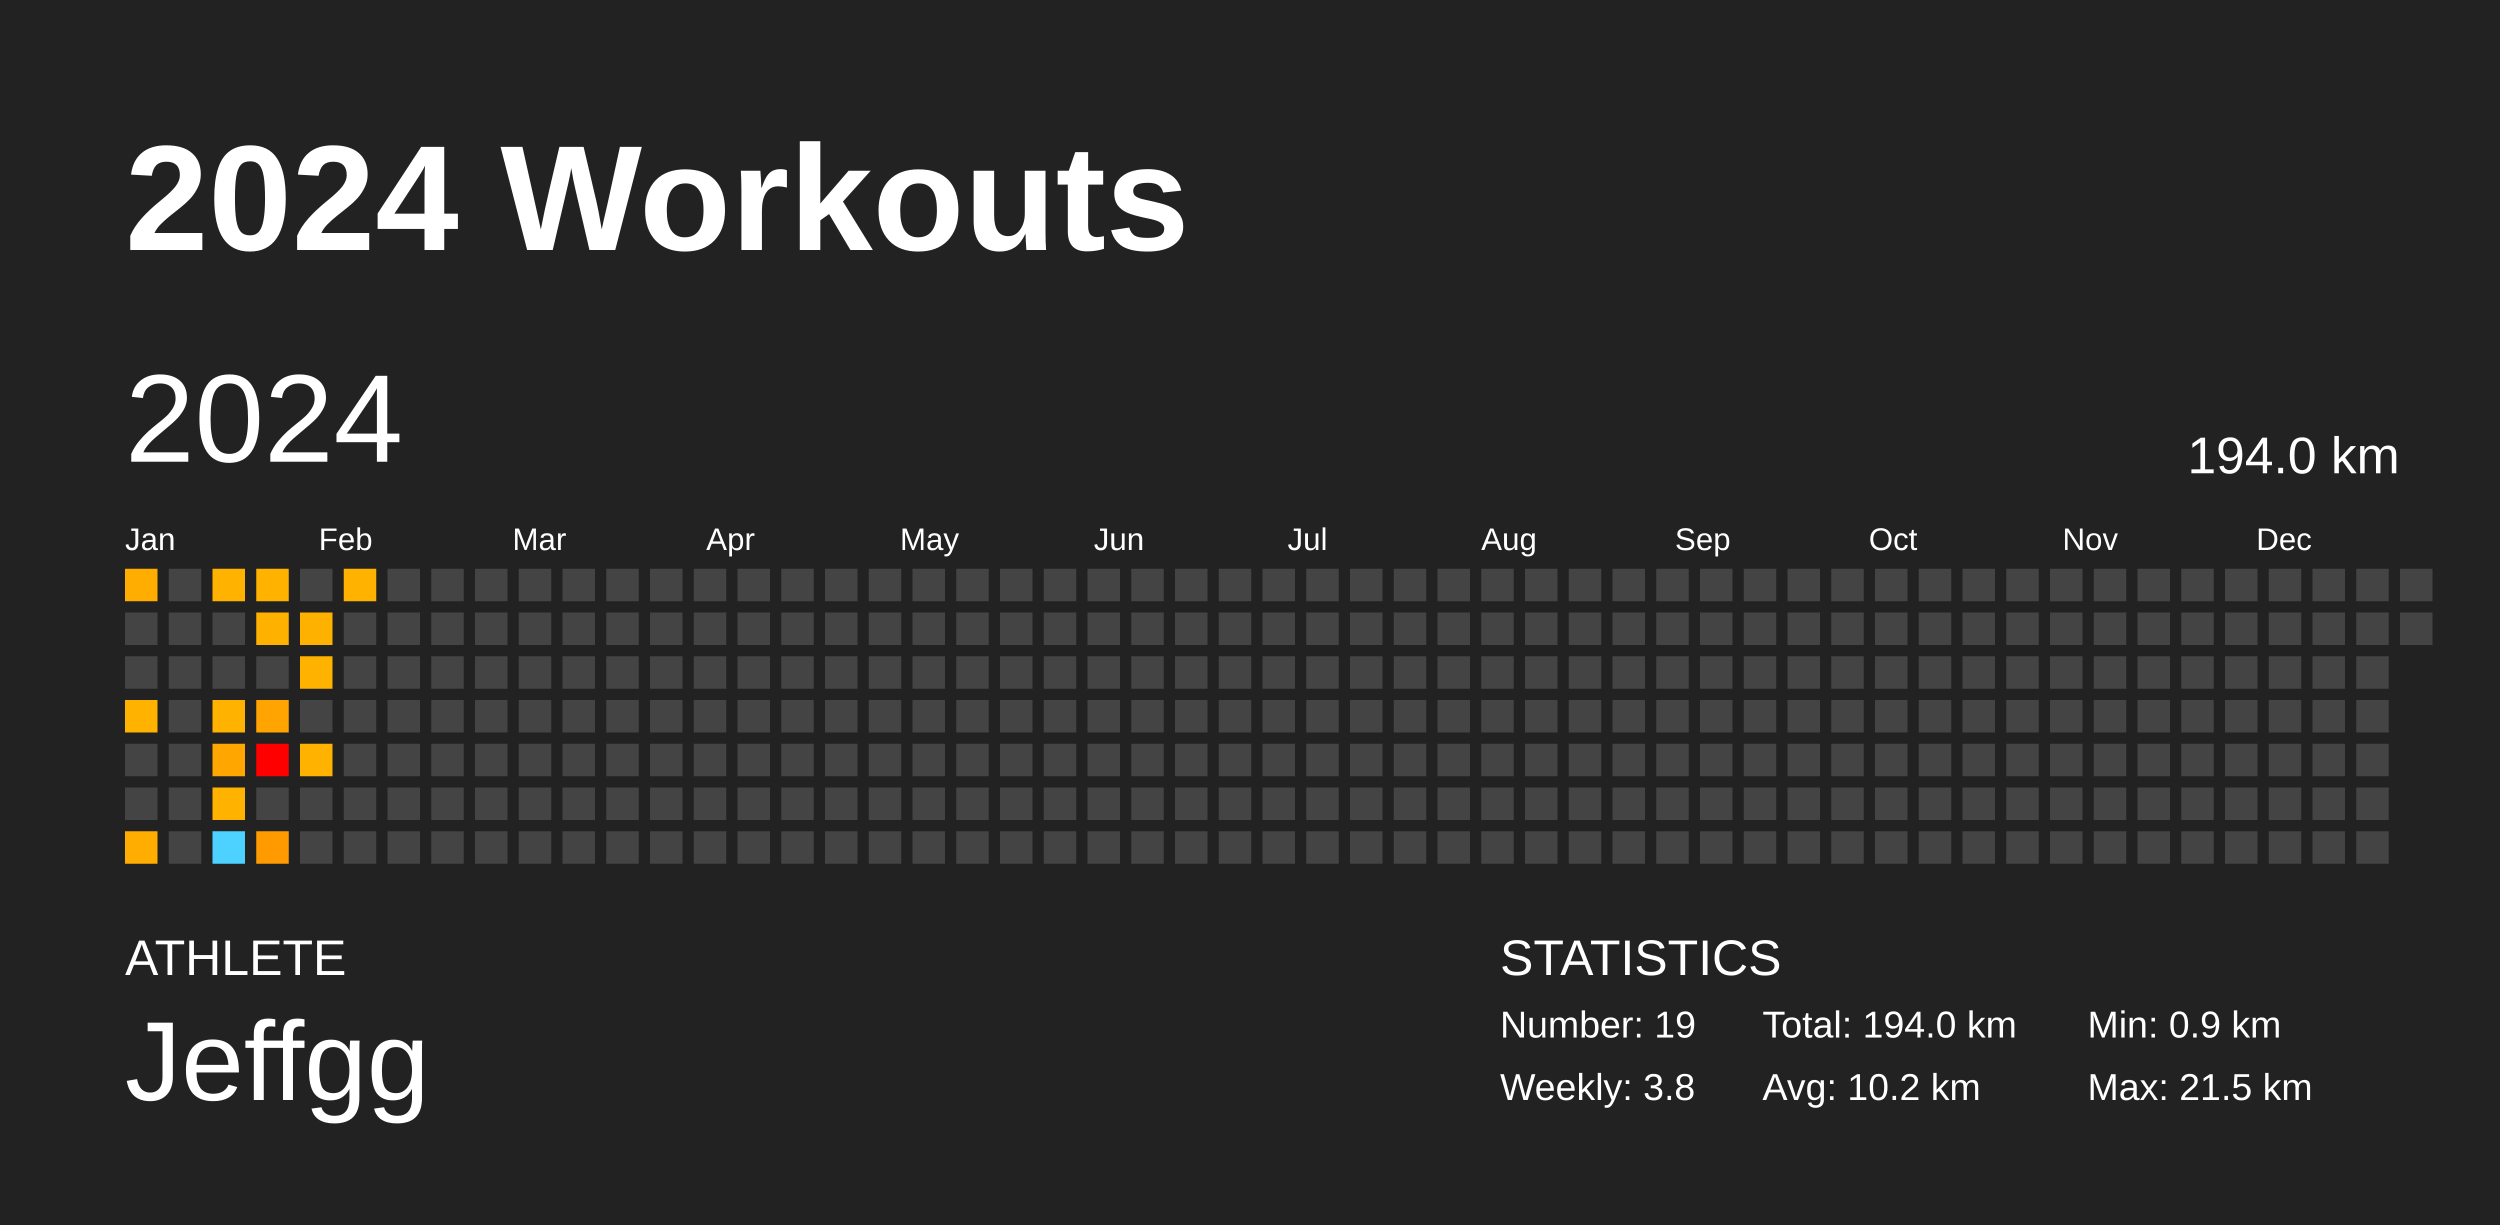
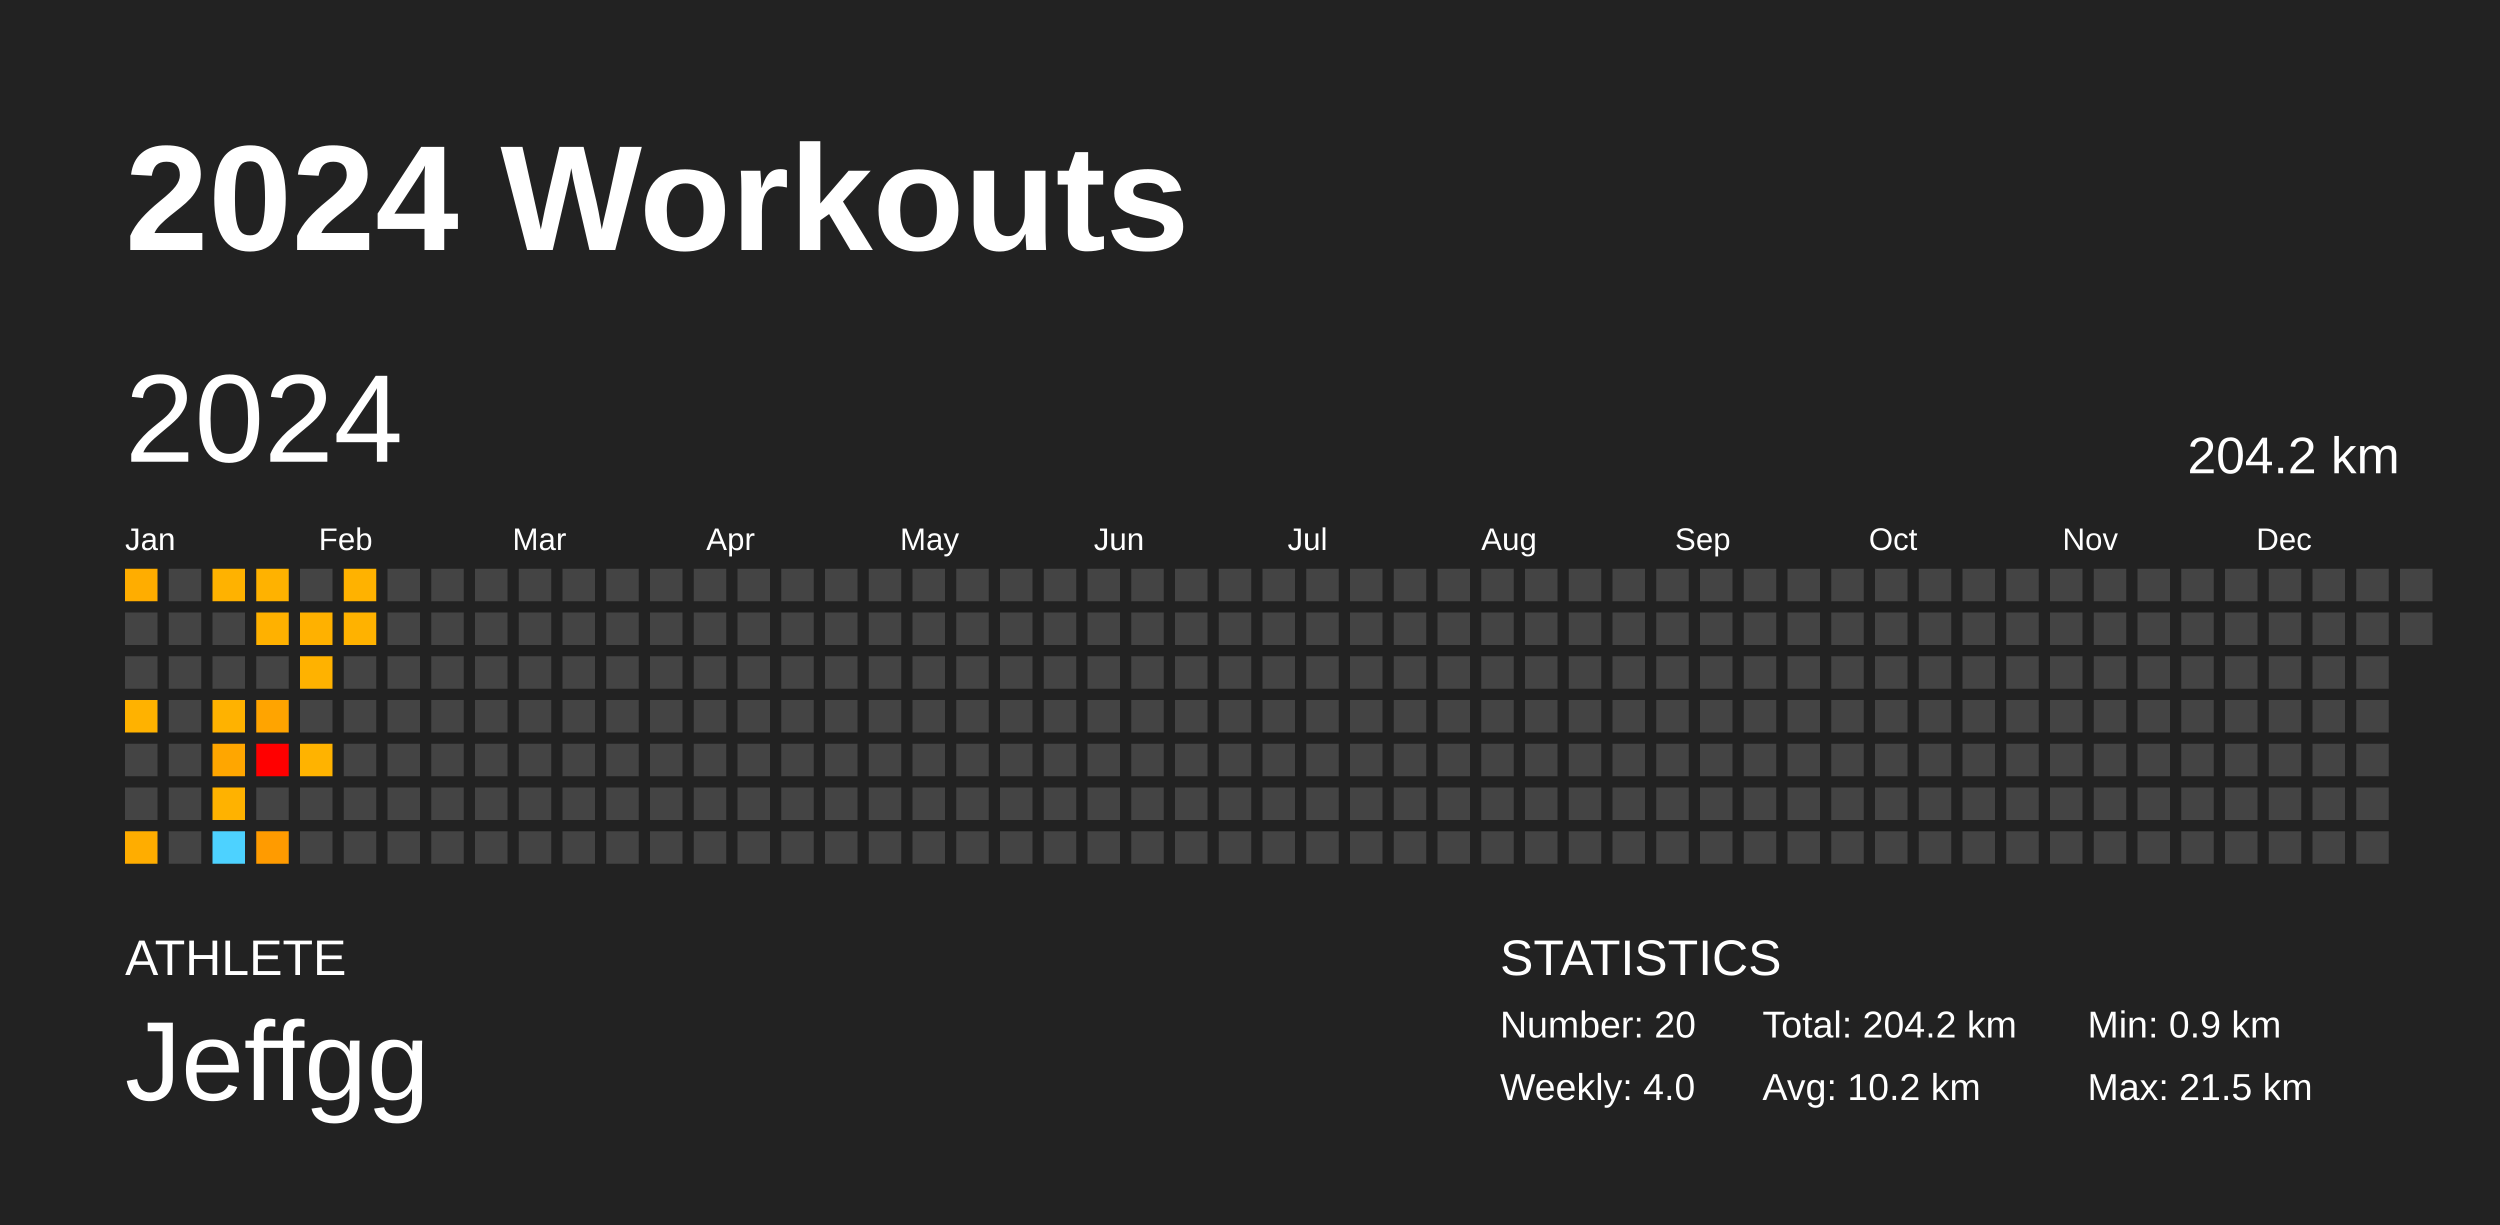
<svg xmlns="http://www.w3.org/2000/svg" baseProfile="full" height="98mm" version="1.1" viewBox="0,0,200,98" width="200mm">
  <defs />
  <rect fill="#222222" height="98" width="200" x="0" y="0" />
  <text fill="#FFFFFF" style="font-size:12px; font-family:Arial; font-weight:bold;" x="10" y="20">2024 Workouts</text>
  <text fill="#FFFFFF" style="font-size:4px; font-family:Arial" x="10" y="78">ATHLETE</text>
  <text fill="#FFFFFF" style="font-size:9px; font-family:Arial" x="10" y="88">Jeffgg</text>
  <text fill="#FFFFFF" style="font-size:4px; font-family:Arial" x="120" y="78">STATISTICS</text>
-   <text fill="#FFFFFF" style="font-size:3px; font-family:Arial" x="120" y="83">Number: 19</text>
-   <text fill="#FFFFFF" style="font-size:3px; font-family:Arial" x="120" y="88">Weekly: 3.8</text>
-   <text fill="#FFFFFF" style="font-size:3px; font-family:Arial" x="141" y="83">Total: 194.0 km</text>
+   <text fill="#FFFFFF" style="font-size:3px; font-family:Arial" x="120" y="83">Number: 20</text>
+   <text fill="#FFFFFF" style="font-size:3px; font-family:Arial" x="120" y="88">Weekly: 4.0</text>
+   <text fill="#FFFFFF" style="font-size:3px; font-family:Arial" x="141" y="83">Total: 204.2 km</text>
  <text fill="#FFFFFF" style="font-size:3px; font-family:Arial" x="141" y="88">Avg: 10.2 km</text>
  <text fill="#FFFFFF" style="font-size:3px; font-family:Arial" x="167" y="83">Min: 0.9 km</text>
  <text fill="#FFFFFF" style="font-size:3px; font-family:Arial" x="167" y="88">Max: 21.5 km</text>
  <text dominant-baseline="hanging" fill="#FFFFFF" style="font-size:10.0px; font-family:Arial;" x="10" y="30">2024</text>
-   <text dominant-baseline="hanging" fill="#FFFFFF" style="font-size:4.125px; font-family:Arial;" x="175" y="35">194.0 km</text>
+   <text dominant-baseline="hanging" fill="#FFFFFF" style="font-size:4.125px; font-family:Arial;" x="175" y="35">204.2 km</text>
  <text fill="#FFFFFF" style="font-size:2.5px; font-family:Arial" x="10.0" y="44">Jan</text>
  <text fill="#FFFFFF" style="font-size:2.5px; font-family:Arial" x="25.5" y="44">Feb</text>
  <text fill="#FFFFFF" style="font-size:2.5px; font-family:Arial" x="41.0" y="44">Mar</text>
  <text fill="#FFFFFF" style="font-size:2.5px; font-family:Arial" x="56.5" y="44">Apr</text>
  <text fill="#FFFFFF" style="font-size:2.5px; font-family:Arial" x="72.0" y="44">May</text>
  <text fill="#FFFFFF" style="font-size:2.5px; font-family:Arial" x="87.5" y="44">Jun</text>
  <text fill="#FFFFFF" style="font-size:2.5px; font-family:Arial" x="103.0" y="44">Jul</text>
  <text fill="#FFFFFF" style="font-size:2.5px; font-family:Arial" x="118.5" y="44">Aug</text>
  <text fill="#FFFFFF" style="font-size:2.5px; font-family:Arial" x="134.0" y="44">Sep</text>
  <text fill="#FFFFFF" style="font-size:2.5px; font-family:Arial" x="149.5" y="44">Oct</text>
  <text fill="#FFFFFF" style="font-size:2.5px; font-family:Arial" x="165.0" y="44">Nov</text>
  <text fill="#FFFFFF" style="font-size:2.5px; font-family:Arial" x="180.5" y="44">Dec</text>
  <rect fill="#ffad00" height="2.6" width="2.6" x="10.0" y="45.5" />
  <rect fill="#444444" height="2.6" width="2.6" x="10.0" y="49.0" />
  <rect fill="#444444" height="2.6" width="2.6" x="10.0" y="52.5" />
  <rect fill="#ffb200" height="2.6" width="2.6" x="10.0" y="56.0" />
  <rect fill="#444444" height="2.6" width="2.6" x="10.0" y="59.5" />
  <rect fill="#444444" height="2.6" width="2.6" x="10.0" y="63.0" />
  <rect fill="#ffad00" height="2.6" width="2.6" x="10.0" y="66.5" />
  <rect fill="#444444" height="2.6" width="2.6" x="13.5" y="45.5" />
  <rect fill="#444444" height="2.6" width="2.6" x="13.5" y="49.0" />
  <rect fill="#444444" height="2.6" width="2.6" x="13.5" y="52.5" />
  <rect fill="#444444" height="2.6" width="2.6" x="13.5" y="56.0" />
  <rect fill="#444444" height="2.6" width="2.6" x="13.5" y="59.5" />
  <rect fill="#444444" height="2.6" width="2.6" x="13.5" y="63.0" />
  <rect fill="#444444" height="2.6" width="2.6" x="13.5" y="66.5" />
  <rect fill="#ffb200" height="2.6" width="2.6" x="17.0" y="45.5" />
  <rect fill="#444444" height="2.6" width="2.6" x="17.0" y="49.0" />
  <rect fill="#444444" height="2.6" width="2.6" x="17.0" y="52.5" />
  <rect fill="#ffb200" height="2.6" width="2.6" x="17.0" y="56.0" />
  <rect fill="#ffa600" height="2.6" width="2.6" x="17.0" y="59.5" />
  <rect fill="#ffb200" height="2.6" width="2.6" x="17.0" y="63.0" />
  <rect fill="#4dd2ff" height="2.6" width="2.6" x="17.0" y="66.5" />
  <rect fill="#ffb200" height="2.6" width="2.6" x="20.5" y="45.5" />
  <rect fill="#ffb100" height="2.6" width="2.6" x="20.5" y="49.0" />
  <rect fill="#444444" height="2.6" width="2.6" x="20.5" y="52.5" />
  <rect fill="#ffa400" height="2.6" width="2.6" x="20.5" y="56.0" />
  <rect fill="red" height="2.6" width="2.6" x="20.5" y="59.5" />
  <rect fill="#444444" height="2.6" width="2.6" x="20.5" y="63.0" />
  <rect fill="#ff9b00" height="2.6" width="2.6" x="20.5" y="66.5" />
  <rect fill="#444444" height="2.6" width="2.6" x="24.0" y="45.5" />
  <rect fill="#ffb100" height="2.6" width="2.6" x="24.0" y="49.0" />
  <rect fill="#ffb200" height="2.6" width="2.6" x="24.0" y="52.5" />
  <rect fill="#444444" height="2.6" width="2.6" x="24.0" y="56.0" />
  <rect fill="#ffb300" height="2.6" width="2.6" x="24.0" y="59.5" />
  <rect fill="#444444" height="2.6" width="2.6" x="24.0" y="63.0" />
  <rect fill="#444444" height="2.6" width="2.6" x="24.0" y="66.5" />
  <rect fill="#ffb200" height="2.6" width="2.6" x="27.5" y="45.5" />
-   <rect fill="#444444" height="2.6" width="2.6" x="27.5" y="49.0" />
+   <rect fill="#ffb200" height="2.6" width="2.6" x="27.5" y="49.0" />
  <rect fill="#444444" height="2.6" width="2.6" x="27.5" y="52.5" />
  <rect fill="#444444" height="2.6" width="2.6" x="27.5" y="56.0" />
  <rect fill="#444444" height="2.6" width="2.6" x="27.5" y="59.5" />
  <rect fill="#444444" height="2.6" width="2.6" x="27.5" y="63.0" />
  <rect fill="#444444" height="2.6" width="2.6" x="27.5" y="66.5" />
  <rect fill="#444444" height="2.6" width="2.6" x="31.0" y="45.5" />
  <rect fill="#444444" height="2.6" width="2.6" x="31.0" y="49.0" />
  <rect fill="#444444" height="2.6" width="2.6" x="31.0" y="52.5" />
  <rect fill="#444444" height="2.6" width="2.6" x="31.0" y="56.0" />
  <rect fill="#444444" height="2.6" width="2.6" x="31.0" y="59.5" />
  <rect fill="#444444" height="2.6" width="2.6" x="31.0" y="63.0" />
  <rect fill="#444444" height="2.6" width="2.6" x="31.0" y="66.5" />
  <rect fill="#444444" height="2.6" width="2.6" x="34.5" y="45.5" />
  <rect fill="#444444" height="2.6" width="2.6" x="34.5" y="49.0" />
  <rect fill="#444444" height="2.6" width="2.6" x="34.5" y="52.5" />
  <rect fill="#444444" height="2.6" width="2.6" x="34.5" y="56.0" />
  <rect fill="#444444" height="2.6" width="2.6" x="34.5" y="59.5" />
  <rect fill="#444444" height="2.6" width="2.6" x="34.5" y="63.0" />
  <rect fill="#444444" height="2.6" width="2.6" x="34.5" y="66.5" />
  <rect fill="#444444" height="2.6" width="2.6" x="38.0" y="45.5" />
  <rect fill="#444444" height="2.6" width="2.6" x="38.0" y="49.0" />
  <rect fill="#444444" height="2.6" width="2.6" x="38.0" y="52.5" />
  <rect fill="#444444" height="2.6" width="2.6" x="38.0" y="56.0" />
  <rect fill="#444444" height="2.6" width="2.6" x="38.0" y="59.5" />
  <rect fill="#444444" height="2.6" width="2.6" x="38.0" y="63.0" />
  <rect fill="#444444" height="2.6" width="2.6" x="38.0" y="66.5" />
  <rect fill="#444444" height="2.6" width="2.6" x="41.5" y="45.5" />
  <rect fill="#444444" height="2.6" width="2.6" x="41.5" y="49.0" />
  <rect fill="#444444" height="2.6" width="2.6" x="41.5" y="52.5" />
  <rect fill="#444444" height="2.6" width="2.6" x="41.5" y="56.0" />
  <rect fill="#444444" height="2.6" width="2.6" x="41.5" y="59.5" />
  <rect fill="#444444" height="2.6" width="2.6" x="41.5" y="63.0" />
  <rect fill="#444444" height="2.6" width="2.6" x="41.5" y="66.5" />
  <rect fill="#444444" height="2.6" width="2.6" x="45.0" y="45.5" />
  <rect fill="#444444" height="2.6" width="2.6" x="45.0" y="49.0" />
  <rect fill="#444444" height="2.6" width="2.6" x="45.0" y="52.5" />
  <rect fill="#444444" height="2.6" width="2.6" x="45.0" y="56.0" />
  <rect fill="#444444" height="2.6" width="2.6" x="45.0" y="59.5" />
  <rect fill="#444444" height="2.6" width="2.6" x="45.0" y="63.0" />
  <rect fill="#444444" height="2.6" width="2.6" x="45.0" y="66.5" />
  <rect fill="#444444" height="2.6" width="2.6" x="48.5" y="45.5" />
  <rect fill="#444444" height="2.6" width="2.6" x="48.5" y="49.0" />
  <rect fill="#444444" height="2.6" width="2.6" x="48.5" y="52.5" />
  <rect fill="#444444" height="2.6" width="2.6" x="48.5" y="56.0" />
  <rect fill="#444444" height="2.6" width="2.6" x="48.5" y="59.5" />
  <rect fill="#444444" height="2.6" width="2.6" x="48.5" y="63.0" />
  <rect fill="#444444" height="2.6" width="2.6" x="48.5" y="66.5" />
  <rect fill="#444444" height="2.6" width="2.6" x="52.0" y="45.5" />
  <rect fill="#444444" height="2.6" width="2.6" x="52.0" y="49.0" />
  <rect fill="#444444" height="2.6" width="2.6" x="52.0" y="52.5" />
  <rect fill="#444444" height="2.6" width="2.6" x="52.0" y="56.0" />
  <rect fill="#444444" height="2.6" width="2.6" x="52.0" y="59.5" />
  <rect fill="#444444" height="2.6" width="2.6" x="52.0" y="63.0" />
  <rect fill="#444444" height="2.6" width="2.6" x="52.0" y="66.5" />
  <rect fill="#444444" height="2.6" width="2.6" x="55.5" y="45.5" />
  <rect fill="#444444" height="2.6" width="2.6" x="55.5" y="49.0" />
  <rect fill="#444444" height="2.6" width="2.6" x="55.5" y="52.5" />
  <rect fill="#444444" height="2.6" width="2.6" x="55.5" y="56.0" />
  <rect fill="#444444" height="2.6" width="2.6" x="55.5" y="59.5" />
  <rect fill="#444444" height="2.6" width="2.6" x="55.5" y="63.0" />
  <rect fill="#444444" height="2.6" width="2.6" x="55.5" y="66.5" />
  <rect fill="#444444" height="2.6" width="2.6" x="59.0" y="45.5" />
  <rect fill="#444444" height="2.6" width="2.6" x="59.0" y="49.0" />
  <rect fill="#444444" height="2.6" width="2.6" x="59.0" y="52.5" />
  <rect fill="#444444" height="2.6" width="2.6" x="59.0" y="56.0" />
  <rect fill="#444444" height="2.6" width="2.6" x="59.0" y="59.5" />
  <rect fill="#444444" height="2.6" width="2.6" x="59.0" y="63.0" />
  <rect fill="#444444" height="2.6" width="2.6" x="59.0" y="66.5" />
  <rect fill="#444444" height="2.6" width="2.6" x="62.5" y="45.5" />
  <rect fill="#444444" height="2.6" width="2.6" x="62.5" y="49.0" />
  <rect fill="#444444" height="2.6" width="2.6" x="62.5" y="52.5" />
  <rect fill="#444444" height="2.6" width="2.6" x="62.5" y="56.0" />
  <rect fill="#444444" height="2.6" width="2.6" x="62.5" y="59.5" />
  <rect fill="#444444" height="2.6" width="2.6" x="62.5" y="63.0" />
  <rect fill="#444444" height="2.6" width="2.6" x="62.5" y="66.5" />
  <rect fill="#444444" height="2.6" width="2.6" x="66.0" y="45.5" />
  <rect fill="#444444" height="2.6" width="2.6" x="66.0" y="49.0" />
  <rect fill="#444444" height="2.6" width="2.6" x="66.0" y="52.5" />
  <rect fill="#444444" height="2.6" width="2.6" x="66.0" y="56.0" />
  <rect fill="#444444" height="2.6" width="2.6" x="66.0" y="59.5" />
  <rect fill="#444444" height="2.6" width="2.6" x="66.0" y="63.0" />
  <rect fill="#444444" height="2.6" width="2.6" x="66.0" y="66.5" />
  <rect fill="#444444" height="2.6" width="2.6" x="69.5" y="45.5" />
  <rect fill="#444444" height="2.6" width="2.6" x="69.5" y="49.0" />
  <rect fill="#444444" height="2.6" width="2.6" x="69.5" y="52.5" />
  <rect fill="#444444" height="2.6" width="2.6" x="69.5" y="56.0" />
  <rect fill="#444444" height="2.6" width="2.6" x="69.5" y="59.5" />
  <rect fill="#444444" height="2.6" width="2.6" x="69.5" y="63.0" />
  <rect fill="#444444" height="2.6" width="2.6" x="69.5" y="66.5" />
  <rect fill="#444444" height="2.6" width="2.6" x="73.0" y="45.5" />
  <rect fill="#444444" height="2.6" width="2.6" x="73.0" y="49.0" />
  <rect fill="#444444" height="2.6" width="2.6" x="73.0" y="52.5" />
  <rect fill="#444444" height="2.6" width="2.6" x="73.0" y="56.0" />
  <rect fill="#444444" height="2.6" width="2.6" x="73.0" y="59.5" />
  <rect fill="#444444" height="2.6" width="2.6" x="73.0" y="63.0" />
  <rect fill="#444444" height="2.6" width="2.6" x="73.0" y="66.5" />
  <rect fill="#444444" height="2.6" width="2.6" x="76.5" y="45.5" />
  <rect fill="#444444" height="2.6" width="2.6" x="76.5" y="49.0" />
  <rect fill="#444444" height="2.6" width="2.6" x="76.5" y="52.5" />
  <rect fill="#444444" height="2.6" width="2.6" x="76.5" y="56.0" />
  <rect fill="#444444" height="2.6" width="2.6" x="76.5" y="59.5" />
  <rect fill="#444444" height="2.6" width="2.6" x="76.5" y="63.0" />
  <rect fill="#444444" height="2.6" width="2.6" x="76.5" y="66.5" />
  <rect fill="#444444" height="2.6" width="2.6" x="80.0" y="45.5" />
  <rect fill="#444444" height="2.6" width="2.6" x="80.0" y="49.0" />
  <rect fill="#444444" height="2.6" width="2.6" x="80.0" y="52.5" />
  <rect fill="#444444" height="2.6" width="2.6" x="80.0" y="56.0" />
  <rect fill="#444444" height="2.6" width="2.6" x="80.0" y="59.5" />
  <rect fill="#444444" height="2.6" width="2.6" x="80.0" y="63.0" />
  <rect fill="#444444" height="2.6" width="2.6" x="80.0" y="66.5" />
  <rect fill="#444444" height="2.6" width="2.6" x="83.5" y="45.5" />
  <rect fill="#444444" height="2.6" width="2.6" x="83.5" y="49.0" />
  <rect fill="#444444" height="2.6" width="2.6" x="83.5" y="52.5" />
  <rect fill="#444444" height="2.6" width="2.6" x="83.5" y="56.0" />
  <rect fill="#444444" height="2.6" width="2.6" x="83.5" y="59.5" />
  <rect fill="#444444" height="2.6" width="2.6" x="83.5" y="63.0" />
  <rect fill="#444444" height="2.6" width="2.6" x="83.5" y="66.5" />
  <rect fill="#444444" height="2.6" width="2.6" x="87.0" y="45.5" />
  <rect fill="#444444" height="2.6" width="2.6" x="87.0" y="49.0" />
  <rect fill="#444444" height="2.6" width="2.6" x="87.0" y="52.5" />
  <rect fill="#444444" height="2.6" width="2.6" x="87.0" y="56.0" />
  <rect fill="#444444" height="2.6" width="2.6" x="87.0" y="59.5" />
  <rect fill="#444444" height="2.6" width="2.6" x="87.0" y="63.0" />
  <rect fill="#444444" height="2.6" width="2.6" x="87.0" y="66.5" />
  <rect fill="#444444" height="2.6" width="2.6" x="90.5" y="45.5" />
  <rect fill="#444444" height="2.6" width="2.6" x="90.5" y="49.0" />
  <rect fill="#444444" height="2.6" width="2.6" x="90.5" y="52.5" />
  <rect fill="#444444" height="2.6" width="2.6" x="90.5" y="56.0" />
  <rect fill="#444444" height="2.6" width="2.6" x="90.5" y="59.5" />
  <rect fill="#444444" height="2.6" width="2.6" x="90.5" y="63.0" />
  <rect fill="#444444" height="2.6" width="2.6" x="90.5" y="66.5" />
  <rect fill="#444444" height="2.6" width="2.6" x="94.0" y="45.5" />
  <rect fill="#444444" height="2.6" width="2.6" x="94.0" y="49.0" />
  <rect fill="#444444" height="2.6" width="2.6" x="94.0" y="52.5" />
  <rect fill="#444444" height="2.6" width="2.6" x="94.0" y="56.0" />
  <rect fill="#444444" height="2.6" width="2.6" x="94.0" y="59.5" />
  <rect fill="#444444" height="2.6" width="2.6" x="94.0" y="63.0" />
  <rect fill="#444444" height="2.6" width="2.6" x="94.0" y="66.5" />
  <rect fill="#444444" height="2.6" width="2.6" x="97.5" y="45.5" />
  <rect fill="#444444" height="2.6" width="2.6" x="97.5" y="49.0" />
  <rect fill="#444444" height="2.6" width="2.6" x="97.5" y="52.5" />
  <rect fill="#444444" height="2.6" width="2.6" x="97.5" y="56.0" />
  <rect fill="#444444" height="2.6" width="2.6" x="97.5" y="59.5" />
  <rect fill="#444444" height="2.6" width="2.6" x="97.5" y="63.0" />
  <rect fill="#444444" height="2.6" width="2.6" x="97.5" y="66.5" />
  <rect fill="#444444" height="2.6" width="2.6" x="101.0" y="45.5" />
  <rect fill="#444444" height="2.6" width="2.6" x="101.0" y="49.0" />
  <rect fill="#444444" height="2.6" width="2.6" x="101.0" y="52.5" />
  <rect fill="#444444" height="2.6" width="2.6" x="101.0" y="56.0" />
  <rect fill="#444444" height="2.6" width="2.6" x="101.0" y="59.5" />
  <rect fill="#444444" height="2.6" width="2.6" x="101.0" y="63.0" />
  <rect fill="#444444" height="2.6" width="2.6" x="101.0" y="66.5" />
  <rect fill="#444444" height="2.6" width="2.6" x="104.5" y="45.5" />
  <rect fill="#444444" height="2.6" width="2.6" x="104.5" y="49.0" />
  <rect fill="#444444" height="2.6" width="2.6" x="104.5" y="52.5" />
  <rect fill="#444444" height="2.6" width="2.6" x="104.5" y="56.0" />
  <rect fill="#444444" height="2.6" width="2.6" x="104.5" y="59.5" />
  <rect fill="#444444" height="2.6" width="2.6" x="104.5" y="63.0" />
  <rect fill="#444444" height="2.6" width="2.6" x="104.5" y="66.5" />
  <rect fill="#444444" height="2.6" width="2.6" x="108.0" y="45.5" />
  <rect fill="#444444" height="2.6" width="2.6" x="108.0" y="49.0" />
  <rect fill="#444444" height="2.6" width="2.6" x="108.0" y="52.5" />
  <rect fill="#444444" height="2.6" width="2.6" x="108.0" y="56.0" />
  <rect fill="#444444" height="2.6" width="2.6" x="108.0" y="59.5" />
  <rect fill="#444444" height="2.6" width="2.6" x="108.0" y="63.0" />
  <rect fill="#444444" height="2.6" width="2.6" x="108.0" y="66.5" />
  <rect fill="#444444" height="2.6" width="2.6" x="111.5" y="45.5" />
  <rect fill="#444444" height="2.6" width="2.6" x="111.5" y="49.0" />
  <rect fill="#444444" height="2.6" width="2.6" x="111.5" y="52.5" />
  <rect fill="#444444" height="2.6" width="2.6" x="111.5" y="56.0" />
  <rect fill="#444444" height="2.6" width="2.6" x="111.5" y="59.5" />
  <rect fill="#444444" height="2.6" width="2.6" x="111.5" y="63.0" />
  <rect fill="#444444" height="2.6" width="2.6" x="111.5" y="66.5" />
  <rect fill="#444444" height="2.6" width="2.6" x="115.0" y="45.5" />
  <rect fill="#444444" height="2.6" width="2.6" x="115.0" y="49.0" />
  <rect fill="#444444" height="2.6" width="2.6" x="115.0" y="52.5" />
  <rect fill="#444444" height="2.6" width="2.6" x="115.0" y="56.0" />
  <rect fill="#444444" height="2.6" width="2.6" x="115.0" y="59.5" />
  <rect fill="#444444" height="2.6" width="2.6" x="115.0" y="63.0" />
  <rect fill="#444444" height="2.6" width="2.6" x="115.0" y="66.5" />
  <rect fill="#444444" height="2.6" width="2.6" x="118.5" y="45.5" />
  <rect fill="#444444" height="2.6" width="2.6" x="118.5" y="49.0" />
  <rect fill="#444444" height="2.6" width="2.6" x="118.5" y="52.5" />
  <rect fill="#444444" height="2.6" width="2.6" x="118.5" y="56.0" />
  <rect fill="#444444" height="2.6" width="2.6" x="118.5" y="59.5" />
  <rect fill="#444444" height="2.6" width="2.6" x="118.5" y="63.0" />
  <rect fill="#444444" height="2.6" width="2.6" x="118.5" y="66.5" />
  <rect fill="#444444" height="2.6" width="2.6" x="122.0" y="45.5" />
  <rect fill="#444444" height="2.6" width="2.6" x="122.0" y="49.0" />
  <rect fill="#444444" height="2.6" width="2.6" x="122.0" y="52.5" />
  <rect fill="#444444" height="2.6" width="2.6" x="122.0" y="56.0" />
  <rect fill="#444444" height="2.6" width="2.6" x="122.0" y="59.5" />
  <rect fill="#444444" height="2.6" width="2.6" x="122.0" y="63.0" />
  <rect fill="#444444" height="2.6" width="2.6" x="122.0" y="66.5" />
  <rect fill="#444444" height="2.6" width="2.6" x="125.5" y="45.5" />
  <rect fill="#444444" height="2.6" width="2.6" x="125.5" y="49.0" />
  <rect fill="#444444" height="2.6" width="2.6" x="125.5" y="52.5" />
  <rect fill="#444444" height="2.6" width="2.6" x="125.5" y="56.0" />
  <rect fill="#444444" height="2.6" width="2.6" x="125.5" y="59.5" />
  <rect fill="#444444" height="2.6" width="2.6" x="125.5" y="63.0" />
  <rect fill="#444444" height="2.6" width="2.6" x="125.5" y="66.5" />
  <rect fill="#444444" height="2.6" width="2.6" x="129.0" y="45.5" />
  <rect fill="#444444" height="2.6" width="2.6" x="129.0" y="49.0" />
  <rect fill="#444444" height="2.6" width="2.6" x="129.0" y="52.5" />
  <rect fill="#444444" height="2.6" width="2.6" x="129.0" y="56.0" />
  <rect fill="#444444" height="2.6" width="2.6" x="129.0" y="59.5" />
  <rect fill="#444444" height="2.6" width="2.6" x="129.0" y="63.0" />
  <rect fill="#444444" height="2.6" width="2.6" x="129.0" y="66.5" />
  <rect fill="#444444" height="2.6" width="2.6" x="132.5" y="45.5" />
  <rect fill="#444444" height="2.6" width="2.6" x="132.5" y="49.0" />
  <rect fill="#444444" height="2.6" width="2.6" x="132.5" y="52.5" />
  <rect fill="#444444" height="2.6" width="2.6" x="132.5" y="56.0" />
  <rect fill="#444444" height="2.6" width="2.6" x="132.5" y="59.5" />
  <rect fill="#444444" height="2.6" width="2.6" x="132.5" y="63.0" />
  <rect fill="#444444" height="2.6" width="2.6" x="132.5" y="66.5" />
  <rect fill="#444444" height="2.6" width="2.6" x="136.0" y="45.5" />
  <rect fill="#444444" height="2.6" width="2.6" x="136.0" y="49.0" />
  <rect fill="#444444" height="2.6" width="2.6" x="136.0" y="52.5" />
  <rect fill="#444444" height="2.6" width="2.6" x="136.0" y="56.0" />
  <rect fill="#444444" height="2.6" width="2.6" x="136.0" y="59.5" />
  <rect fill="#444444" height="2.6" width="2.6" x="136.0" y="63.0" />
  <rect fill="#444444" height="2.6" width="2.6" x="136.0" y="66.5" />
  <rect fill="#444444" height="2.6" width="2.6" x="139.5" y="45.5" />
  <rect fill="#444444" height="2.6" width="2.6" x="139.5" y="49.0" />
  <rect fill="#444444" height="2.6" width="2.6" x="139.5" y="52.5" />
  <rect fill="#444444" height="2.6" width="2.6" x="139.5" y="56.0" />
  <rect fill="#444444" height="2.6" width="2.6" x="139.5" y="59.5" />
  <rect fill="#444444" height="2.6" width="2.6" x="139.5" y="63.0" />
  <rect fill="#444444" height="2.6" width="2.6" x="139.5" y="66.5" />
  <rect fill="#444444" height="2.6" width="2.6" x="143.0" y="45.5" />
  <rect fill="#444444" height="2.6" width="2.6" x="143.0" y="49.0" />
  <rect fill="#444444" height="2.6" width="2.6" x="143.0" y="52.5" />
  <rect fill="#444444" height="2.6" width="2.6" x="143.0" y="56.0" />
  <rect fill="#444444" height="2.6" width="2.6" x="143.0" y="59.5" />
  <rect fill="#444444" height="2.6" width="2.6" x="143.0" y="63.0" />
  <rect fill="#444444" height="2.6" width="2.6" x="143.0" y="66.5" />
  <rect fill="#444444" height="2.6" width="2.6" x="146.5" y="45.5" />
  <rect fill="#444444" height="2.6" width="2.6" x="146.5" y="49.0" />
  <rect fill="#444444" height="2.6" width="2.6" x="146.5" y="52.5" />
  <rect fill="#444444" height="2.6" width="2.6" x="146.5" y="56.0" />
  <rect fill="#444444" height="2.6" width="2.6" x="146.5" y="59.5" />
  <rect fill="#444444" height="2.6" width="2.6" x="146.5" y="63.0" />
  <rect fill="#444444" height="2.6" width="2.6" x="146.5" y="66.5" />
  <rect fill="#444444" height="2.6" width="2.6" x="150.0" y="45.5" />
  <rect fill="#444444" height="2.6" width="2.6" x="150.0" y="49.0" />
  <rect fill="#444444" height="2.6" width="2.6" x="150.0" y="52.5" />
  <rect fill="#444444" height="2.6" width="2.6" x="150.0" y="56.0" />
  <rect fill="#444444" height="2.6" width="2.6" x="150.0" y="59.5" />
  <rect fill="#444444" height="2.6" width="2.6" x="150.0" y="63.0" />
  <rect fill="#444444" height="2.6" width="2.6" x="150.0" y="66.5" />
  <rect fill="#444444" height="2.6" width="2.6" x="153.5" y="45.5" />
  <rect fill="#444444" height="2.6" width="2.6" x="153.5" y="49.0" />
  <rect fill="#444444" height="2.6" width="2.6" x="153.5" y="52.5" />
  <rect fill="#444444" height="2.6" width="2.6" x="153.5" y="56.0" />
  <rect fill="#444444" height="2.6" width="2.6" x="153.5" y="59.5" />
  <rect fill="#444444" height="2.6" width="2.6" x="153.5" y="63.0" />
  <rect fill="#444444" height="2.6" width="2.6" x="153.5" y="66.5" />
  <rect fill="#444444" height="2.6" width="2.6" x="157.0" y="45.5" />
  <rect fill="#444444" height="2.6" width="2.6" x="157.0" y="49.0" />
  <rect fill="#444444" height="2.6" width="2.6" x="157.0" y="52.5" />
  <rect fill="#444444" height="2.6" width="2.6" x="157.0" y="56.0" />
  <rect fill="#444444" height="2.6" width="2.6" x="157.0" y="59.5" />
  <rect fill="#444444" height="2.6" width="2.6" x="157.0" y="63.0" />
  <rect fill="#444444" height="2.6" width="2.6" x="157.0" y="66.5" />
  <rect fill="#444444" height="2.6" width="2.6" x="160.5" y="45.5" />
  <rect fill="#444444" height="2.6" width="2.6" x="160.5" y="49.0" />
  <rect fill="#444444" height="2.6" width="2.6" x="160.5" y="52.5" />
  <rect fill="#444444" height="2.6" width="2.6" x="160.5" y="56.0" />
  <rect fill="#444444" height="2.6" width="2.6" x="160.5" y="59.5" />
  <rect fill="#444444" height="2.6" width="2.6" x="160.5" y="63.0" />
  <rect fill="#444444" height="2.6" width="2.6" x="160.5" y="66.5" />
  <rect fill="#444444" height="2.6" width="2.6" x="164.0" y="45.5" />
  <rect fill="#444444" height="2.6" width="2.6" x="164.0" y="49.0" />
  <rect fill="#444444" height="2.6" width="2.6" x="164.0" y="52.5" />
  <rect fill="#444444" height="2.6" width="2.6" x="164.0" y="56.0" />
  <rect fill="#444444" height="2.6" width="2.6" x="164.0" y="59.5" />
  <rect fill="#444444" height="2.6" width="2.6" x="164.0" y="63.0" />
  <rect fill="#444444" height="2.6" width="2.6" x="164.0" y="66.5" />
  <rect fill="#444444" height="2.6" width="2.6" x="167.5" y="45.5" />
  <rect fill="#444444" height="2.6" width="2.6" x="167.5" y="49.0" />
  <rect fill="#444444" height="2.6" width="2.6" x="167.5" y="52.5" />
  <rect fill="#444444" height="2.6" width="2.6" x="167.5" y="56.0" />
  <rect fill="#444444" height="2.6" width="2.6" x="167.5" y="59.5" />
  <rect fill="#444444" height="2.6" width="2.6" x="167.5" y="63.0" />
  <rect fill="#444444" height="2.6" width="2.6" x="167.5" y="66.5" />
  <rect fill="#444444" height="2.6" width="2.6" x="171.0" y="45.5" />
  <rect fill="#444444" height="2.6" width="2.6" x="171.0" y="49.0" />
  <rect fill="#444444" height="2.6" width="2.6" x="171.0" y="52.5" />
  <rect fill="#444444" height="2.6" width="2.6" x="171.0" y="56.0" />
  <rect fill="#444444" height="2.6" width="2.6" x="171.0" y="59.5" />
  <rect fill="#444444" height="2.6" width="2.6" x="171.0" y="63.0" />
  <rect fill="#444444" height="2.6" width="2.6" x="171.0" y="66.5" />
  <rect fill="#444444" height="2.6" width="2.6" x="174.5" y="45.5" />
  <rect fill="#444444" height="2.6" width="2.6" x="174.5" y="49.0" />
  <rect fill="#444444" height="2.6" width="2.6" x="174.5" y="52.5" />
  <rect fill="#444444" height="2.6" width="2.6" x="174.5" y="56.0" />
  <rect fill="#444444" height="2.6" width="2.6" x="174.5" y="59.5" />
  <rect fill="#444444" height="2.6" width="2.6" x="174.5" y="63.0" />
  <rect fill="#444444" height="2.6" width="2.6" x="174.5" y="66.5" />
  <rect fill="#444444" height="2.6" width="2.6" x="178.0" y="45.5" />
  <rect fill="#444444" height="2.6" width="2.6" x="178.0" y="49.0" />
  <rect fill="#444444" height="2.6" width="2.6" x="178.0" y="52.5" />
  <rect fill="#444444" height="2.6" width="2.6" x="178.0" y="56.0" />
  <rect fill="#444444" height="2.6" width="2.6" x="178.0" y="59.5" />
  <rect fill="#444444" height="2.6" width="2.6" x="178.0" y="63.0" />
  <rect fill="#444444" height="2.6" width="2.6" x="178.0" y="66.5" />
  <rect fill="#444444" height="2.6" width="2.6" x="181.5" y="45.5" />
  <rect fill="#444444" height="2.6" width="2.6" x="181.5" y="49.0" />
  <rect fill="#444444" height="2.6" width="2.6" x="181.5" y="52.5" />
  <rect fill="#444444" height="2.6" width="2.6" x="181.5" y="56.0" />
  <rect fill="#444444" height="2.6" width="2.6" x="181.5" y="59.5" />
  <rect fill="#444444" height="2.6" width="2.6" x="181.5" y="63.0" />
  <rect fill="#444444" height="2.6" width="2.6" x="181.5" y="66.5" />
  <rect fill="#444444" height="2.6" width="2.6" x="185.0" y="45.5" />
  <rect fill="#444444" height="2.6" width="2.6" x="185.0" y="49.0" />
  <rect fill="#444444" height="2.6" width="2.6" x="185.0" y="52.5" />
  <rect fill="#444444" height="2.6" width="2.6" x="185.0" y="56.0" />
  <rect fill="#444444" height="2.6" width="2.6" x="185.0" y="59.5" />
  <rect fill="#444444" height="2.6" width="2.6" x="185.0" y="63.0" />
  <rect fill="#444444" height="2.6" width="2.6" x="185.0" y="66.5" />
  <rect fill="#444444" height="2.6" width="2.6" x="188.5" y="45.5" />
  <rect fill="#444444" height="2.6" width="2.6" x="188.5" y="49.0" />
  <rect fill="#444444" height="2.6" width="2.6" x="188.5" y="52.5" />
  <rect fill="#444444" height="2.6" width="2.6" x="188.5" y="56.0" />
  <rect fill="#444444" height="2.6" width="2.6" x="188.5" y="59.5" />
  <rect fill="#444444" height="2.6" width="2.6" x="188.5" y="63.0" />
  <rect fill="#444444" height="2.6" width="2.6" x="188.5" y="66.5" />
  <rect fill="#444444" height="2.6" width="2.6" x="192.0" y="45.5" />
  <rect fill="#444444" height="2.6" width="2.6" x="192.0" y="49.0" />
</svg>
